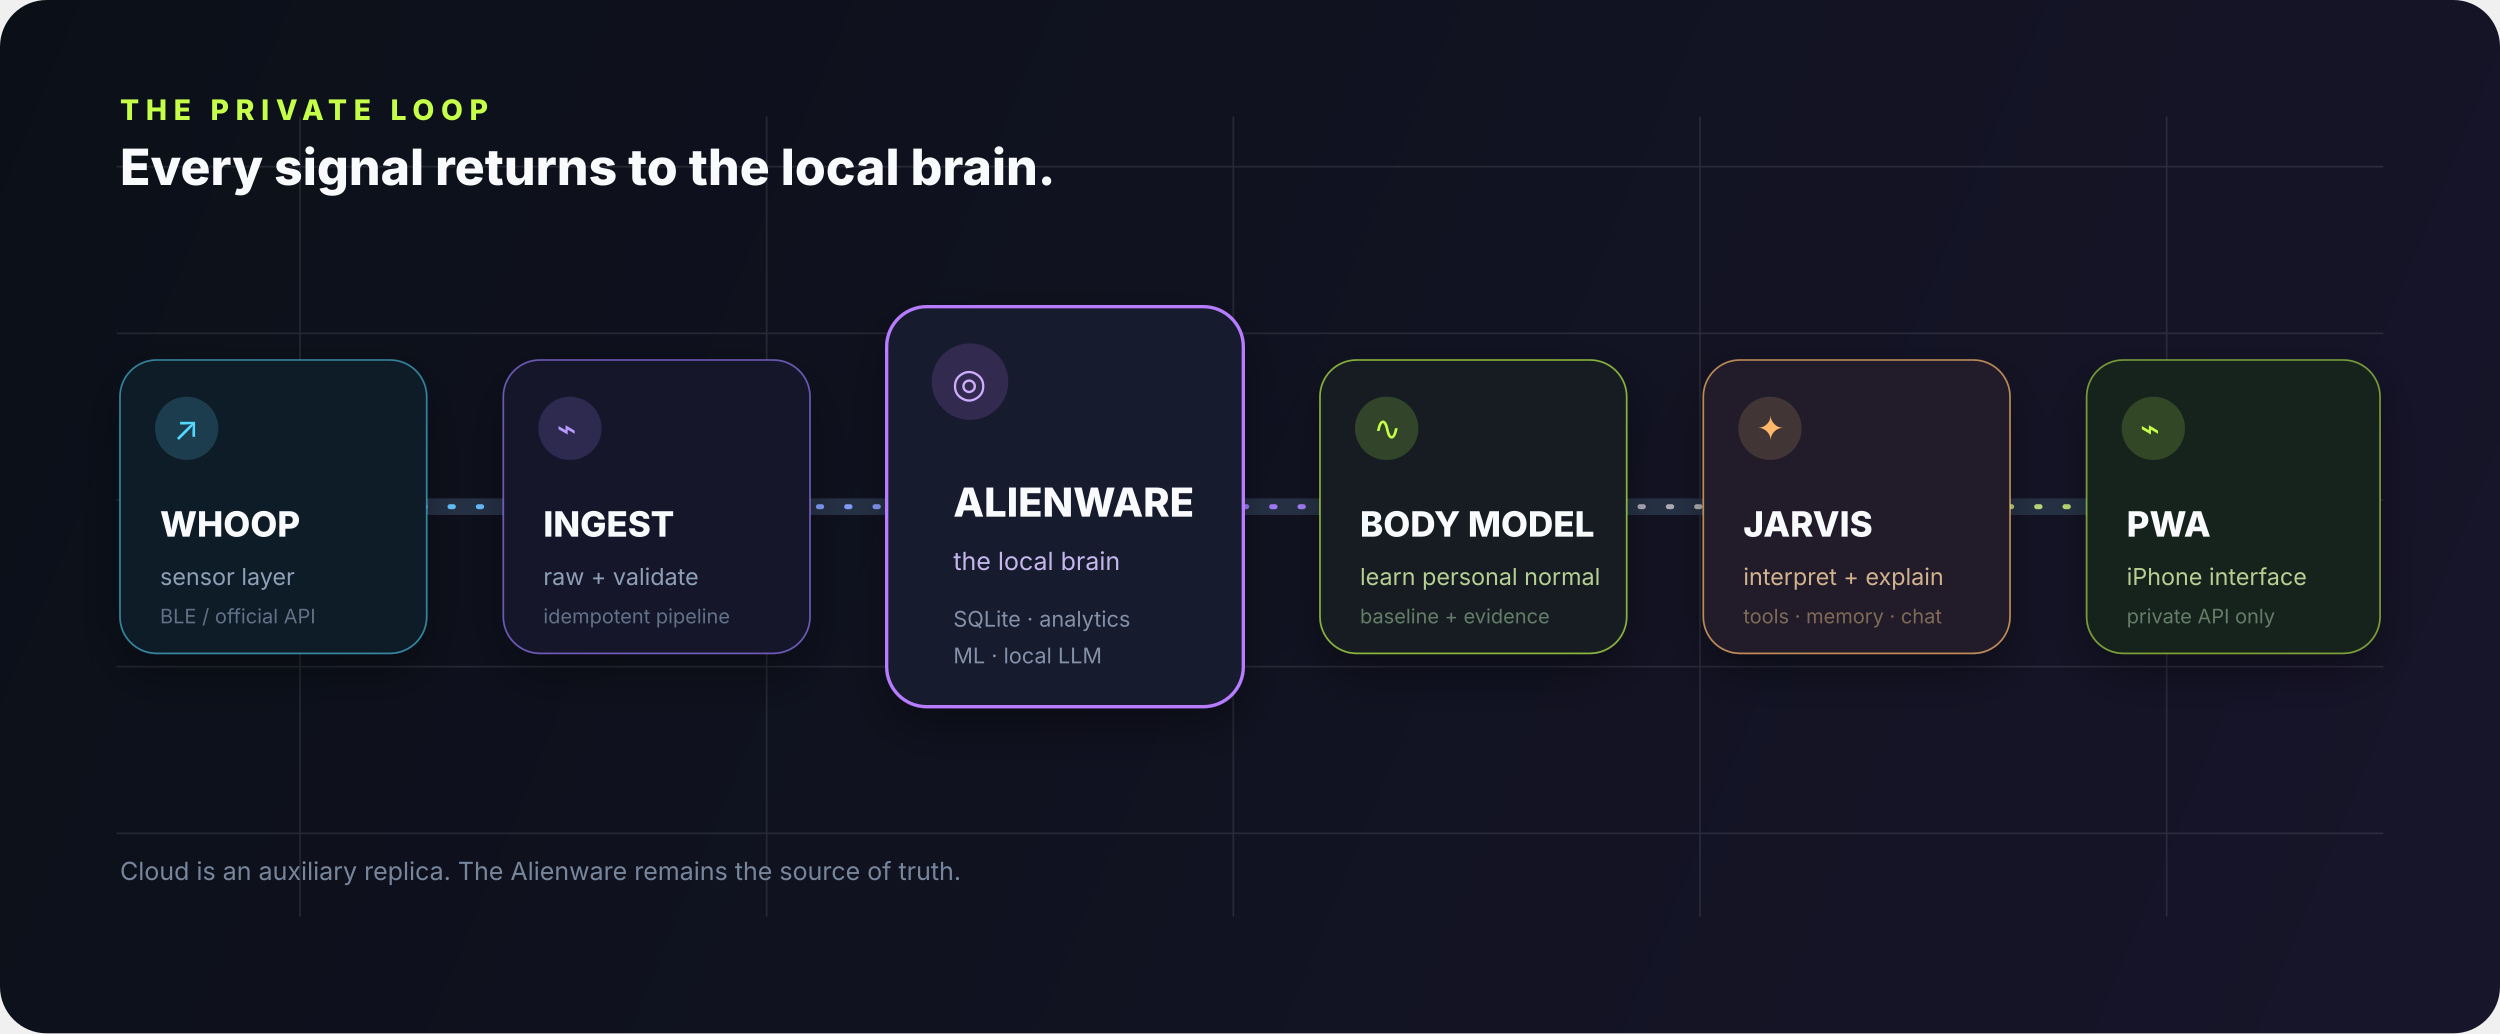
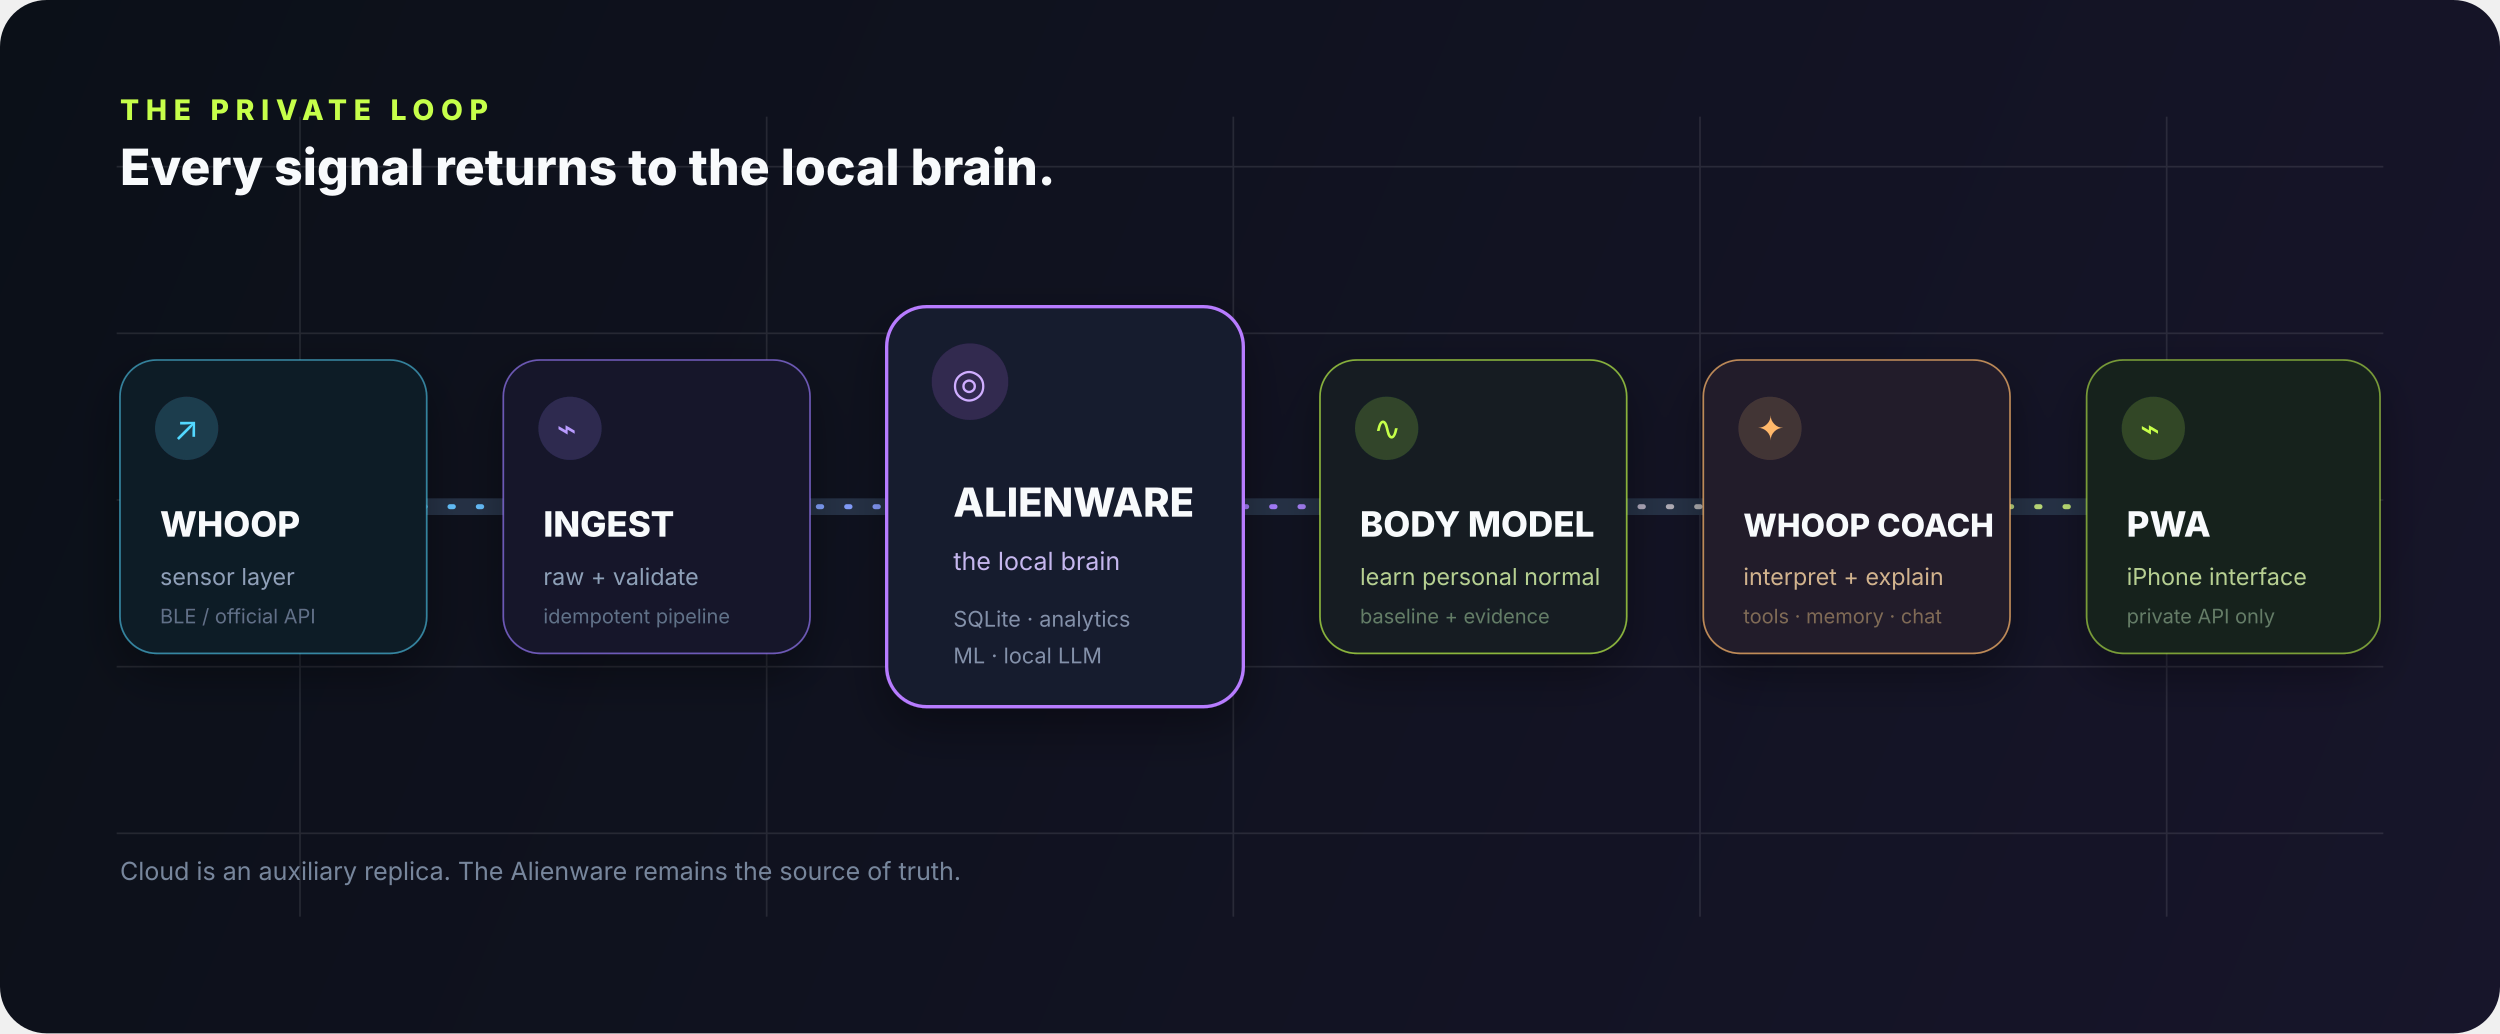
<svg xmlns="http://www.w3.org/2000/svg" width="1500" height="620" viewBox="0 0 1500 620" fill="none">
  <defs>
    <linearGradient id="bg" x1="0" y1="0" x2="1500" y2="620" gradientUnits="userSpaceOnUse">
      <stop stop-color="#0B1018" />
      <stop offset="1" stop-color="#17152A" />
    </linearGradient>
    <linearGradient id="line" x1="120" y1="280" x2="1390" y2="280" gradientUnits="userSpaceOnUse">
      <stop stop-color="#51D9FF" />
      <stop offset="0.5" stop-color="#A57BFF" />
      <stop offset="1" stop-color="#C6FF4A" />
    </linearGradient>
    <filter id="shadow" x="-30%" y="-30%" width="160%" height="160%">
      <feDropShadow dx="0" dy="12" stdDeviation="14" flood-color="#000" flood-opacity="0.35" />
    </filter>
  </defs>
  <rect width="1500" height="620" rx="28" fill="url(#bg)" />
  <g opacity="0.1" stroke="#FFFFFF">
    <path d="M70 100H1430" />
    <path d="M70 200H1430" />
    <path d="M70 300H1430" />
    <path d="M70 400H1430" />
    <path d="M70 500H1430" />
    <path d="M180 70V550" />
    <path d="M460 70V550" />
    <path d="M740 70V550" />
    <path d="M1020 70V550" />
    <path d="M1300 70V550" />
  </g>
  <text x="72" y="72" fill="#C6FF4A" font-family="Inter, Segoe UI, Arial, sans-serif" font-size="17" font-weight="800" letter-spacing="4">THE PRIVATE LOOP</text>
  <text x="72" y="111" fill="#F8FAFC" font-family="Inter, Segoe UI, Arial, sans-serif" font-size="30" font-weight="800">Every signal returns to the local brain.</text>
  <path d="M168 304H1334" stroke="#263246" stroke-width="10" stroke-linecap="round" />
  <path d="M168 304H1334" stroke="url(#line)" stroke-width="3" stroke-linecap="round" stroke-dasharray="2 15" />
  <g filter="url(#shadow)" font-family="Inter, Segoe UI, Arial, sans-serif">
    <g>
      <rect x="72" y="216" width="184" height="176" rx="22" fill="#101A26" stroke="#52D8FF" stroke-opacity="0.55" />
      <circle cx="112" cy="257" r="19" fill="#52D8FF" fill-opacity="0.18" />
      <text x="104" y="264" fill="#52D8FF" font-size="20">↗</text>
      <text x="96" y="322" fill="#F8FAFC" font-size="21" font-weight="800">WHOOP</text>
      <text x="96" y="351" fill="#8EA0B8" font-size="14">sensor layer</text>
      <text x="96" y="374" fill="#617188" font-size="12">BLE / official API</text>
    </g>
    <g>
      <rect x="302" y="216" width="184" height="176" rx="22" fill="#15172A" stroke="#9B7BFF" stroke-opacity="0.65" />
      <circle cx="342" cy="257" r="19" fill="#9B7BFF" fill-opacity="0.18" />
      <text x="334" y="264" fill="#B99BFF" font-size="20">⌁</text>
      <text x="326" y="322" fill="#F8FAFC" font-size="21" font-weight="800">INGEST</text>
      <text x="326" y="351" fill="#8EA0B8" font-size="14">raw + validate</text>
      <text x="326" y="374" fill="#617188" font-size="12">idempotent pipeline</text>
    </g>
    <g>
      <rect x="532" y="184" width="214" height="240" rx="24" fill="#171A2E" stroke="#B77BFF" stroke-width="2" />
      <circle cx="582" cy="229" r="23" fill="#B77BFF" fill-opacity="0.16" />
      <text x="571" y="238" fill="#D0AEFF" font-size="24">◎</text>
      <text x="572" y="310" fill="#F8FAFC" font-size="24" font-weight="800">ALIENWARE</text>
      <text x="572" y="342" fill="#C5B7EE" font-size="15">the local brain</text>
      <text x="572" y="376" fill="#8391A9" font-size="13">SQLite · analytics</text>
      <text x="572" y="398" fill="#8391A9" font-size="13">ML · local LLM</text>
    </g>
    <g>
      <rect x="792" y="216" width="184" height="176" rx="22" fill="#131F24" stroke="#C6FF4A" stroke-opacity="0.65" />
      <circle cx="832" cy="257" r="19" fill="#C6FF4A" fill-opacity="0.17" />
      <text x="824" y="264" fill="#C6FF4A" font-size="20">∿</text>
      <text x="816" y="322" fill="#F8FAFC" font-size="21" font-weight="800">BODY MODEL</text>
      <text x="816" y="351" fill="#B7CF91" font-size="14">learn personal normal</text>
      <text x="816" y="374" fill="#657C66" font-size="12">baseline + evidence</text>
    </g>
    <g>
      <rect x="1022" y="216" width="184" height="176" rx="22" fill="#201B2B" stroke="#FFB86B" stroke-opacity="0.7" />
      <circle cx="1062" cy="257" r="19" fill="#FFB86B" fill-opacity="0.16" />
      <text x="1054" y="264" fill="#FFB86B" font-size="20">✦</text>
-       <text x="1046" y="322" fill="#F8FAFC" font-size="21" font-weight="800">JARVIS</text>
+       <text x="1046" y="322" fill="#F8FAFC" font-size="19" font-weight="800">WHOOP COACH</text>
      <text x="1046" y="351" fill="#D2B38D" font-size="14">interpret + explain</text>
      <text x="1046" y="374" fill="#806B55" font-size="12">tools · memory · chat</text>
    </g>
    <g>
      <rect x="1252" y="216" width="176" height="176" rx="22" fill="#15231F" stroke="#C6FF4A" stroke-opacity="0.55" />
      <circle cx="1292" cy="257" r="19" fill="#C6FF4A" fill-opacity="0.16" />
      <text x="1284" y="264" fill="#C6FF4A" font-size="20">⌁</text>
      <text x="1276" y="322" fill="#F8FAFC" font-size="21" font-weight="800">PWA</text>
      <text x="1276" y="351" fill="#B7CF91" font-size="14">iPhone interface</text>
      <text x="1276" y="374" fill="#657C66" font-size="12">private API only</text>
    </g>
  </g>
  <text x="72" y="528" fill="#77869C" font-family="Inter, Segoe UI, Arial, sans-serif" font-size="15">Cloud is an auxiliary replica. The Alienware remains the source of truth.</text>
</svg>
